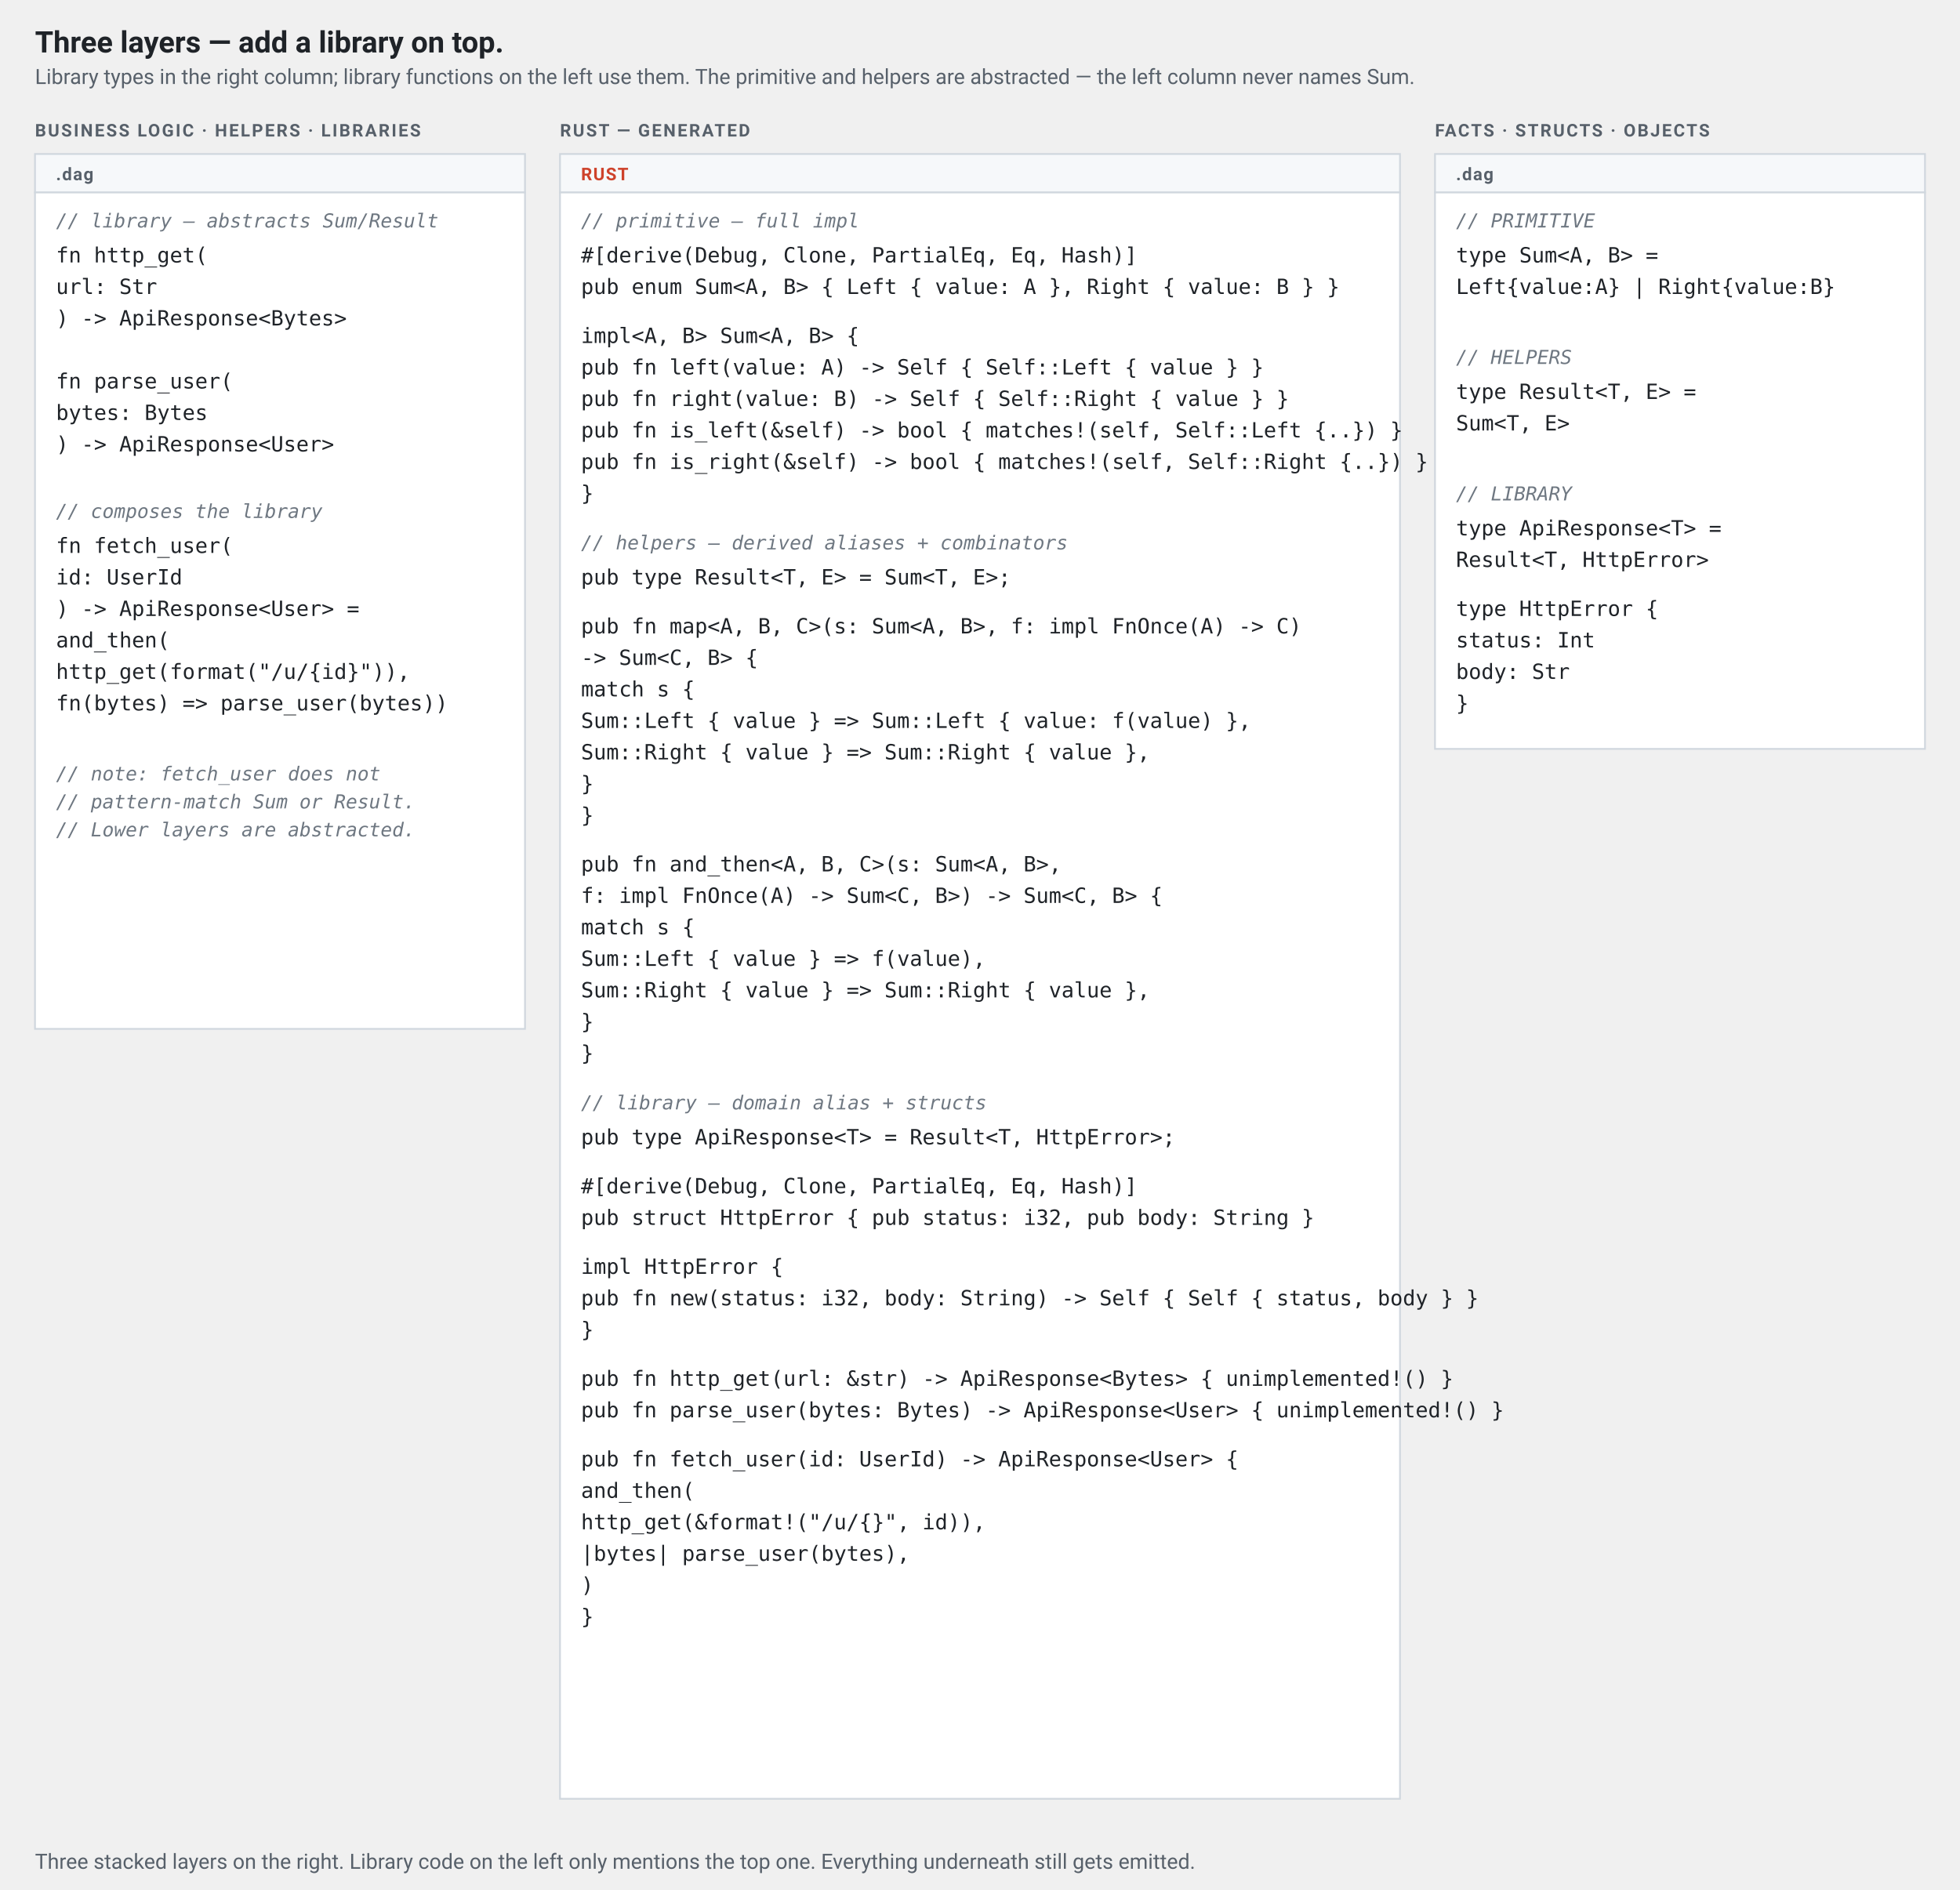
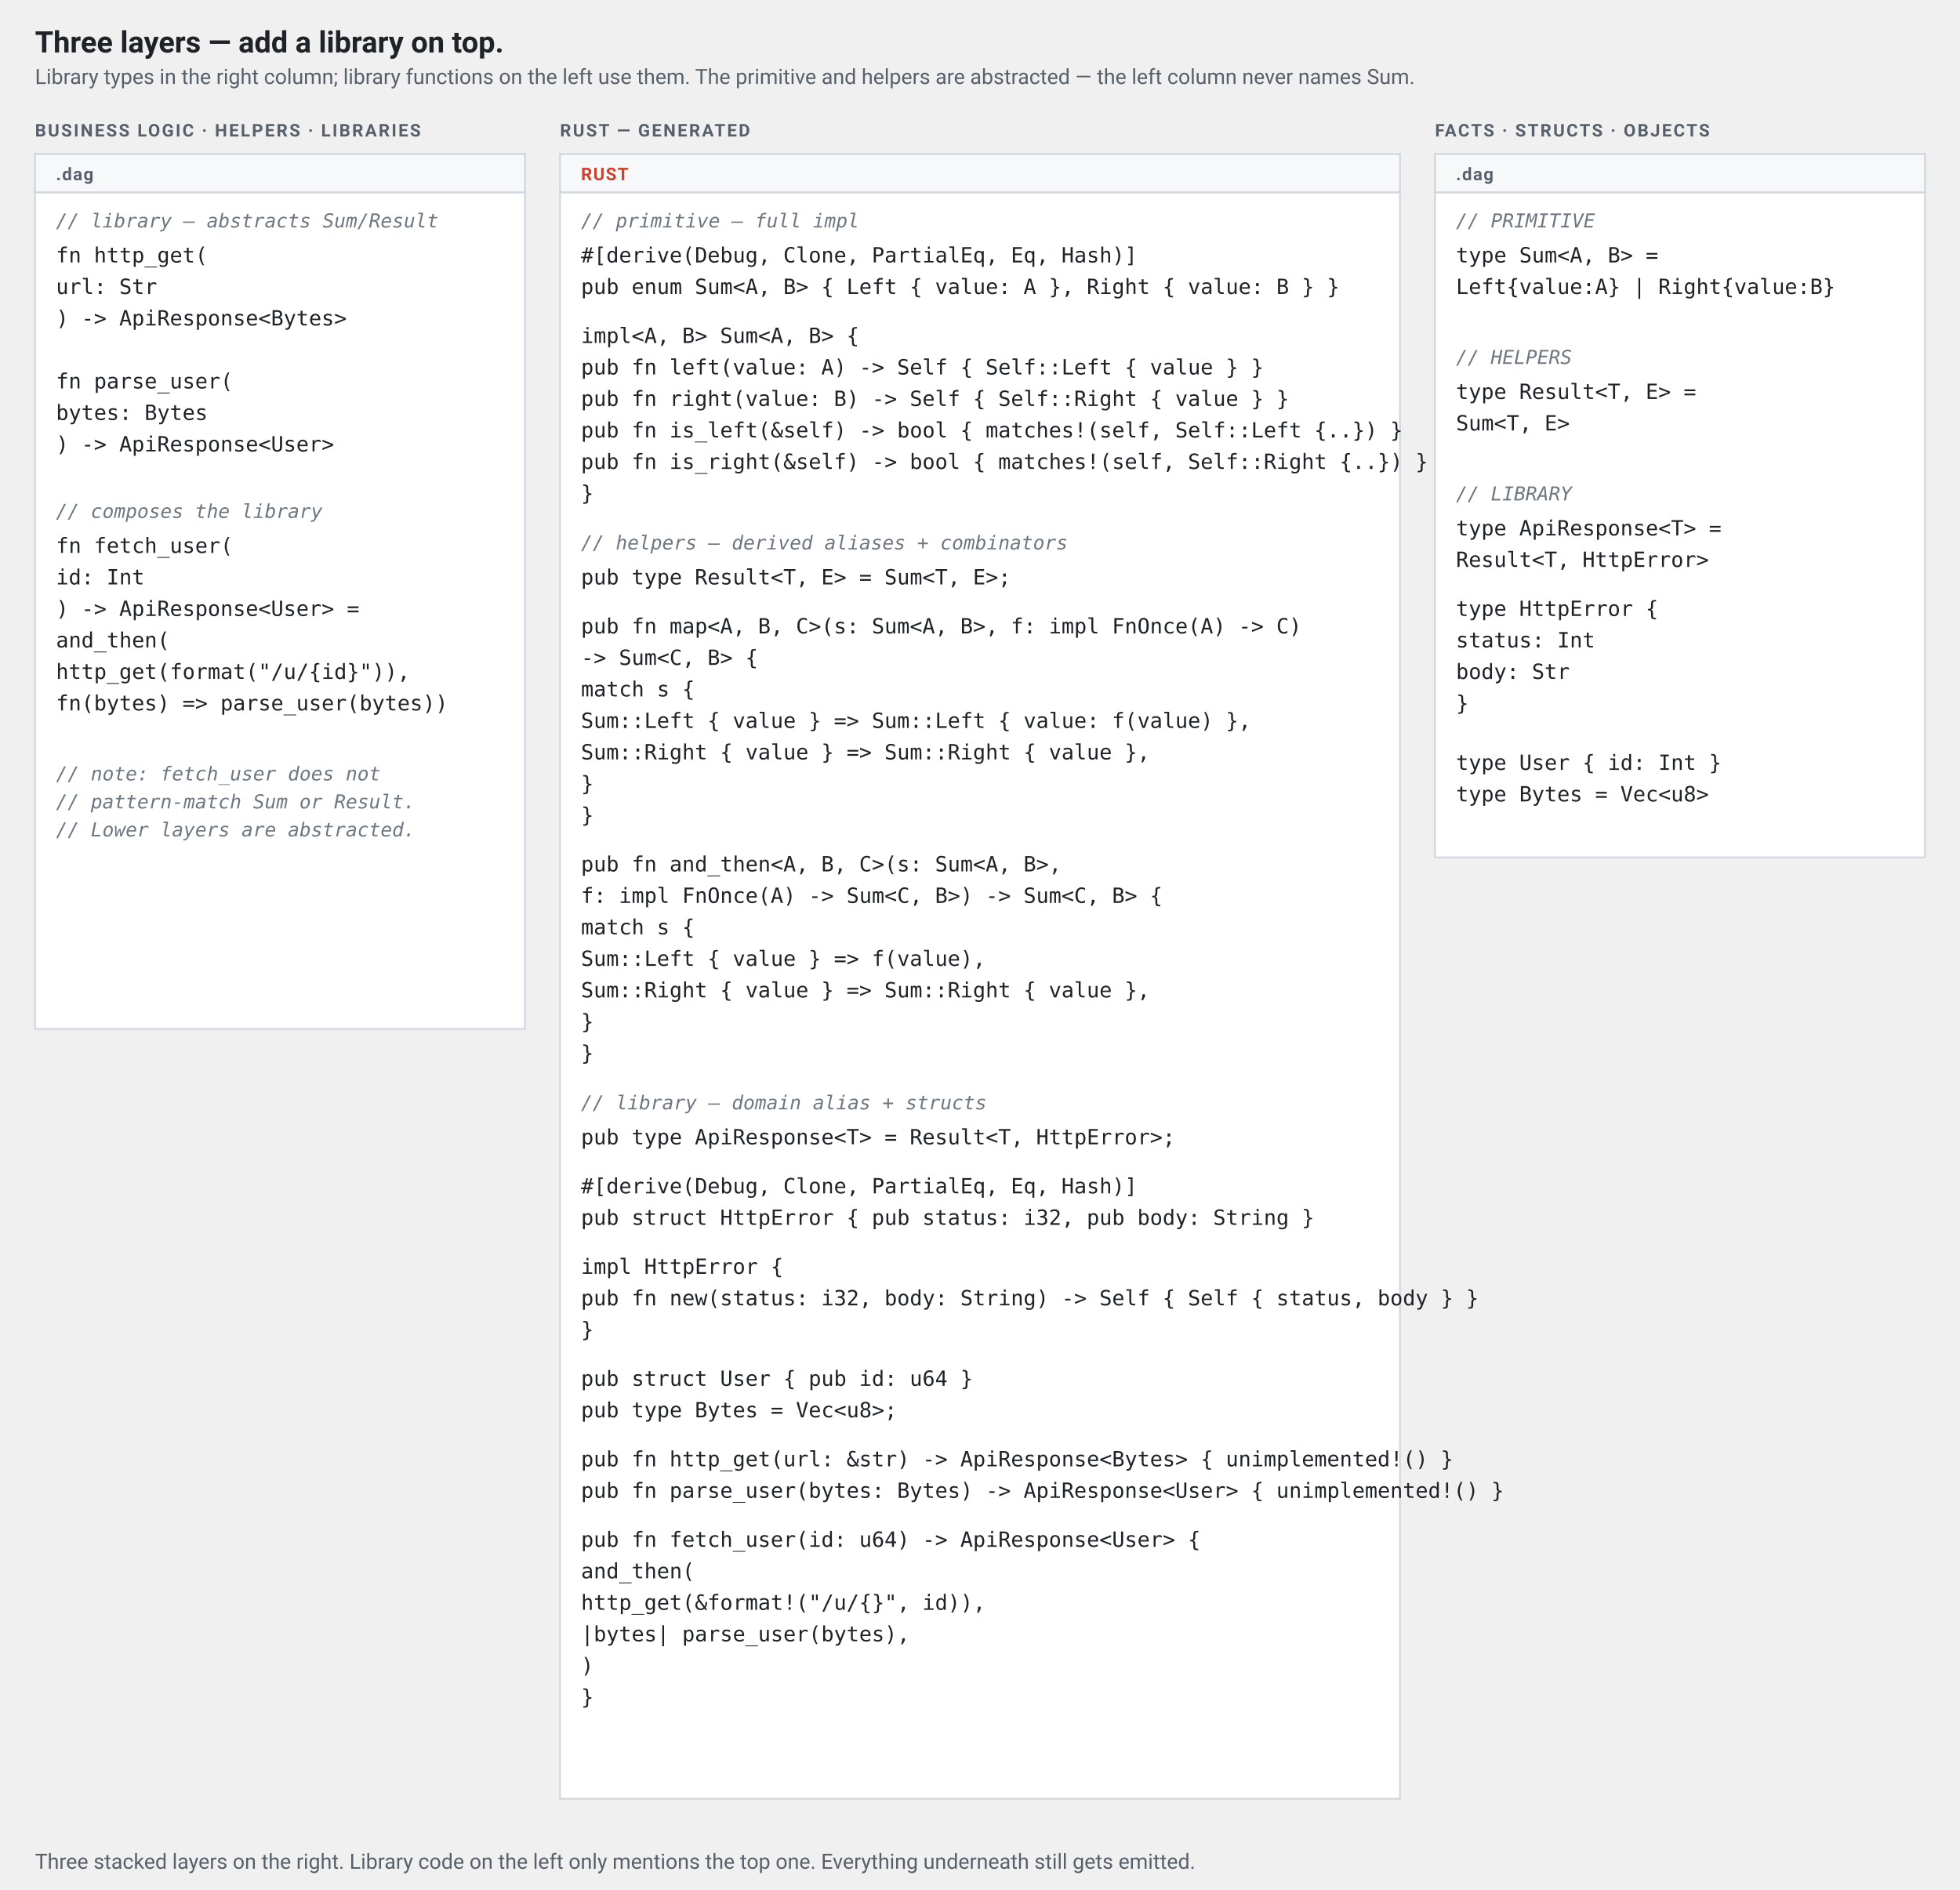
<svg xmlns="http://www.w3.org/2000/svg" viewBox="0 0 1120 1080" font-family="-apple-system, BlinkMacSystemFont, 'Segoe UI', Roboto, sans-serif">
  <defs>
    <style>
      .title { font-size: 17px; font-weight: 600; fill: #1f2328; }
      .sub { font-size: 12px; fill: #57606a; }
      .col-label { font-size: 10px; font-weight: 700; fill: #57606a; letter-spacing: 0.10em; }
      .badge { font-size: 10px; font-weight: 700; letter-spacing: 0.06em; }
      .badge-rust { fill: #ce422b; }
      .badge-dag  { fill: #57606a; }
      .code   { font-family: ui-monospace, 'SF Mono', Menlo, Consolas, monospace; font-size: 12px; fill: #1f2328; }
      .layer  { font-family: ui-monospace, 'SF Mono', Menlo, Consolas, monospace; font-size: 11px; font-style: italic; fill: #6e7781; }
      .card { fill: #ffffff; stroke: #d0d7de; stroke-width: 1; }
      .card-header { fill: #f6f8fa; stroke: #d0d7de; stroke-width: 1; }
      .abstract { fill: #f6f8fa; stroke: #d0d7de; stroke-width: 1; stroke-dasharray: 3 3; }
    </style>
  </defs>
  <text x="20" y="30" class="title">Three layers — add a library on top.</text>
  <text x="20" y="48" class="sub">Library types in the right column; library functions on the left use them. The primitive and helpers are abstracted — the left column never names Sum.</text>
  <text x="20" y="78" class="col-label">BUSINESS LOGIC · HELPERS · LIBRARIES</text>
  <text x="320" y="78" class="col-label">RUST — GENERATED</text>
  <text x="820" y="78" class="col-label">FACTS · STRUCTS · OBJECTS</text>
  <rect x="20" y="88" width="280" height="22" class="card-header" />
  <text x="32" y="103" class="badge badge-dag">.dag</text>
  <rect x="20" y="110" width="280" height="478" class="card" />
  <text x="32" y="130" class="layer">// library — abstracts Sum/Result</text>
  <text x="32" y="150" class="code">fn http_get(</text>
  <text x="32" y="168" class="code">    url: Str</text>
  <text x="32" y="186" class="code">) -&gt; ApiResponse&lt;Bytes&gt;</text>
  <text x="32" y="222" class="code">fn parse_user(</text>
  <text x="32" y="240" class="code">    bytes: Bytes</text>
  <text x="32" y="258" class="code">) -&gt; ApiResponse&lt;User&gt;</text>
  <text x="32" y="296" class="layer">// composes the library</text>
  <text x="32" y="316" class="code">fn fetch_user(</text>
-   <text x="32" y="334" class="code">    id: UserId</text>
+   <text x="32" y="334" class="code">    id: Int</text>
  <text x="32" y="352" class="code">) -&gt; ApiResponse&lt;User&gt; =</text>
  <text x="32" y="370" class="code">  and_then(</text>
  <text x="32" y="388" class="code">    http_get(format("/u/{id}")),</text>
  <text x="32" y="406" class="code">    fn(bytes) =&gt; parse_user(bytes))</text>
  <text x="32" y="446" class="layer">// note: fetch_user does not</text>
  <text x="32" y="462" class="layer">// pattern-match Sum or Result.</text>
  <text x="32" y="478" class="layer">// Lower layers are abstracted.</text>
  <rect x="320" y="88" width="480" height="22" class="card-header" />
  <text x="332" y="103" class="badge badge-rust">RUST</text>
  <rect x="320" y="110" width="480" height="918" class="card" />
  <text x="332" y="130" class="layer">// primitive — full impl</text>
  <text x="332" y="150" class="code">#[derive(Debug, Clone, PartialEq, Eq, Hash)]</text>
  <text x="332" y="168" class="code">pub enum Sum&lt;A, B&gt; { Left { value: A }, Right { value: B } }</text>
  <text x="332" y="196" class="code">impl&lt;A, B&gt; Sum&lt;A, B&gt; {</text>
  <text x="332" y="214" class="code">    pub fn left(value: A)  -&gt; Self { Self::Left  { value } }</text>
  <text x="332" y="232" class="code">    pub fn right(value: B) -&gt; Self { Self::Right { value } }</text>
  <text x="332" y="250" class="code">    pub fn is_left(&amp;self)  -&gt; bool { matches!(self, Self::Left  {..}) }</text>
  <text x="332" y="268" class="code">    pub fn is_right(&amp;self) -&gt; bool { matches!(self, Self::Right {..}) }</text>
  <text x="332" y="286" class="code">}</text>
  <text x="332" y="314" class="layer">// helpers — derived aliases + combinators</text>
  <text x="332" y="334" class="code">pub type Result&lt;T, E&gt; = Sum&lt;T, E&gt;;</text>
  <text x="332" y="362" class="code">pub fn map&lt;A, B, C&gt;(s: Sum&lt;A, B&gt;, f: impl FnOnce(A) -&gt; C)</text>
  <text x="332" y="380" class="code">    -&gt; Sum&lt;C, B&gt; {</text>
  <text x="332" y="398" class="code">    match s {</text>
  <text x="332" y="416" class="code">        Sum::Left  { value } =&gt; Sum::Left  { value: f(value) },</text>
  <text x="332" y="434" class="code">        Sum::Right { value } =&gt; Sum::Right { value },</text>
  <text x="332" y="452" class="code">    }</text>
  <text x="332" y="470" class="code">}</text>
  <text x="332" y="498" class="code">pub fn and_then&lt;A, B, C&gt;(s: Sum&lt;A, B&gt;,</text>
  <text x="332" y="516" class="code">    f: impl FnOnce(A) -&gt; Sum&lt;C, B&gt;) -&gt; Sum&lt;C, B&gt; {</text>
  <text x="332" y="534" class="code">    match s {</text>
  <text x="332" y="552" class="code">        Sum::Left  { value } =&gt; f(value),</text>
  <text x="332" y="570" class="code">        Sum::Right { value } =&gt; Sum::Right { value },</text>
  <text x="332" y="588" class="code">    }</text>
  <text x="332" y="606" class="code">}</text>
  <text x="332" y="634" class="layer">// library — domain alias + structs</text>
  <text x="332" y="654" class="code">pub type ApiResponse&lt;T&gt; = Result&lt;T, HttpError&gt;;</text>
  <text x="332" y="682" class="code">#[derive(Debug, Clone, PartialEq, Eq, Hash)]</text>
  <text x="332" y="700" class="code">pub struct HttpError { pub status: i32, pub body: String }</text>
  <text x="332" y="728" class="code">impl HttpError {</text>
  <text x="332" y="746" class="code">    pub fn new(status: i32, body: String) -&gt; Self { Self { status, body } }</text>
  <text x="332" y="764" class="code">}</text>
-   <text x="332" y="792" class="code">pub fn http_get(url: &amp;str) -&gt; ApiResponse&lt;Bytes&gt; { unimplemented!() }</text>
-   <text x="332" y="810" class="code">pub fn parse_user(bytes: Bytes) -&gt; ApiResponse&lt;User&gt; { unimplemented!() }</text>
-   <text x="332" y="838" class="code">pub fn fetch_user(id: UserId) -&gt; ApiResponse&lt;User&gt; {</text>
-   <text x="332" y="856" class="code">    and_then(</text>
-   <text x="332" y="874" class="code">        http_get(&amp;format!("/u/{}", id)),</text>
-   <text x="332" y="892" class="code">        |bytes| parse_user(bytes),</text>
-   <text x="332" y="910" class="code">    )</text>
-   <text x="332" y="928" class="code">}</text>
+   <text x="332" y="792" class="code">pub struct User { pub id: u64 }</text>
+   <text x="332" y="810" class="code">pub type Bytes = Vec&lt;u8&gt;;</text>
+   <text x="332" y="838" class="code">pub fn http_get(url: &amp;str) -&gt; ApiResponse&lt;Bytes&gt; { unimplemented!() }</text>
+   <text x="332" y="856" class="code">pub fn parse_user(bytes: Bytes) -&gt; ApiResponse&lt;User&gt; { unimplemented!() }</text>
+   <text x="332" y="884" class="code">pub fn fetch_user(id: u64) -&gt; ApiResponse&lt;User&gt; {</text>
+   <text x="332" y="902" class="code">    and_then(</text>
+   <text x="332" y="920" class="code">        http_get(&amp;format!("/u/{}", id)),</text>
+   <text x="332" y="938" class="code">        |bytes| parse_user(bytes),</text>
+   <text x="332" y="956" class="code">    )</text>
+   <text x="332" y="974" class="code">}</text>
  <rect x="820" y="88" width="280" height="22" class="card-header" />
  <text x="832" y="103" class="badge badge-dag">.dag</text>
-   <rect x="820" y="110" width="280" height="318" class="card" />
+   <rect x="820" y="110" width="280" height="380" class="card" />
  <text x="832" y="130" class="layer">// PRIMITIVE</text>
  <text x="832" y="150" class="code">type Sum&lt;A, B&gt; =</text>
  <text x="832" y="168" class="code">  Left{value:A} | Right{value:B}</text>
  <text x="832" y="208" class="layer">// HELPERS</text>
  <text x="832" y="228" class="code">type Result&lt;T, E&gt; =</text>
  <text x="832" y="246" class="code">  Sum&lt;T, E&gt;</text>
  <text x="832" y="286" class="layer">// LIBRARY</text>
  <text x="832" y="306" class="code">type ApiResponse&lt;T&gt; =</text>
  <text x="832" y="324" class="code">  Result&lt;T, HttpError&gt;</text>
  <text x="832" y="352" class="code">type HttpError {</text>
  <text x="832" y="370" class="code">  status: Int</text>
  <text x="832" y="388" class="code">  body:   Str</text>
  <text x="832" y="406" class="code">}</text>
+   <text x="832" y="440" class="code">type User { id: Int }</text>
+   <text x="832" y="458" class="code">type Bytes = Vec&lt;u8&gt;</text>
  <text x="20" y="1068" class="sub">Three stacked layers on the right. Library code on the left only mentions the top one. Everything underneath still gets emitted.</text>
</svg>
